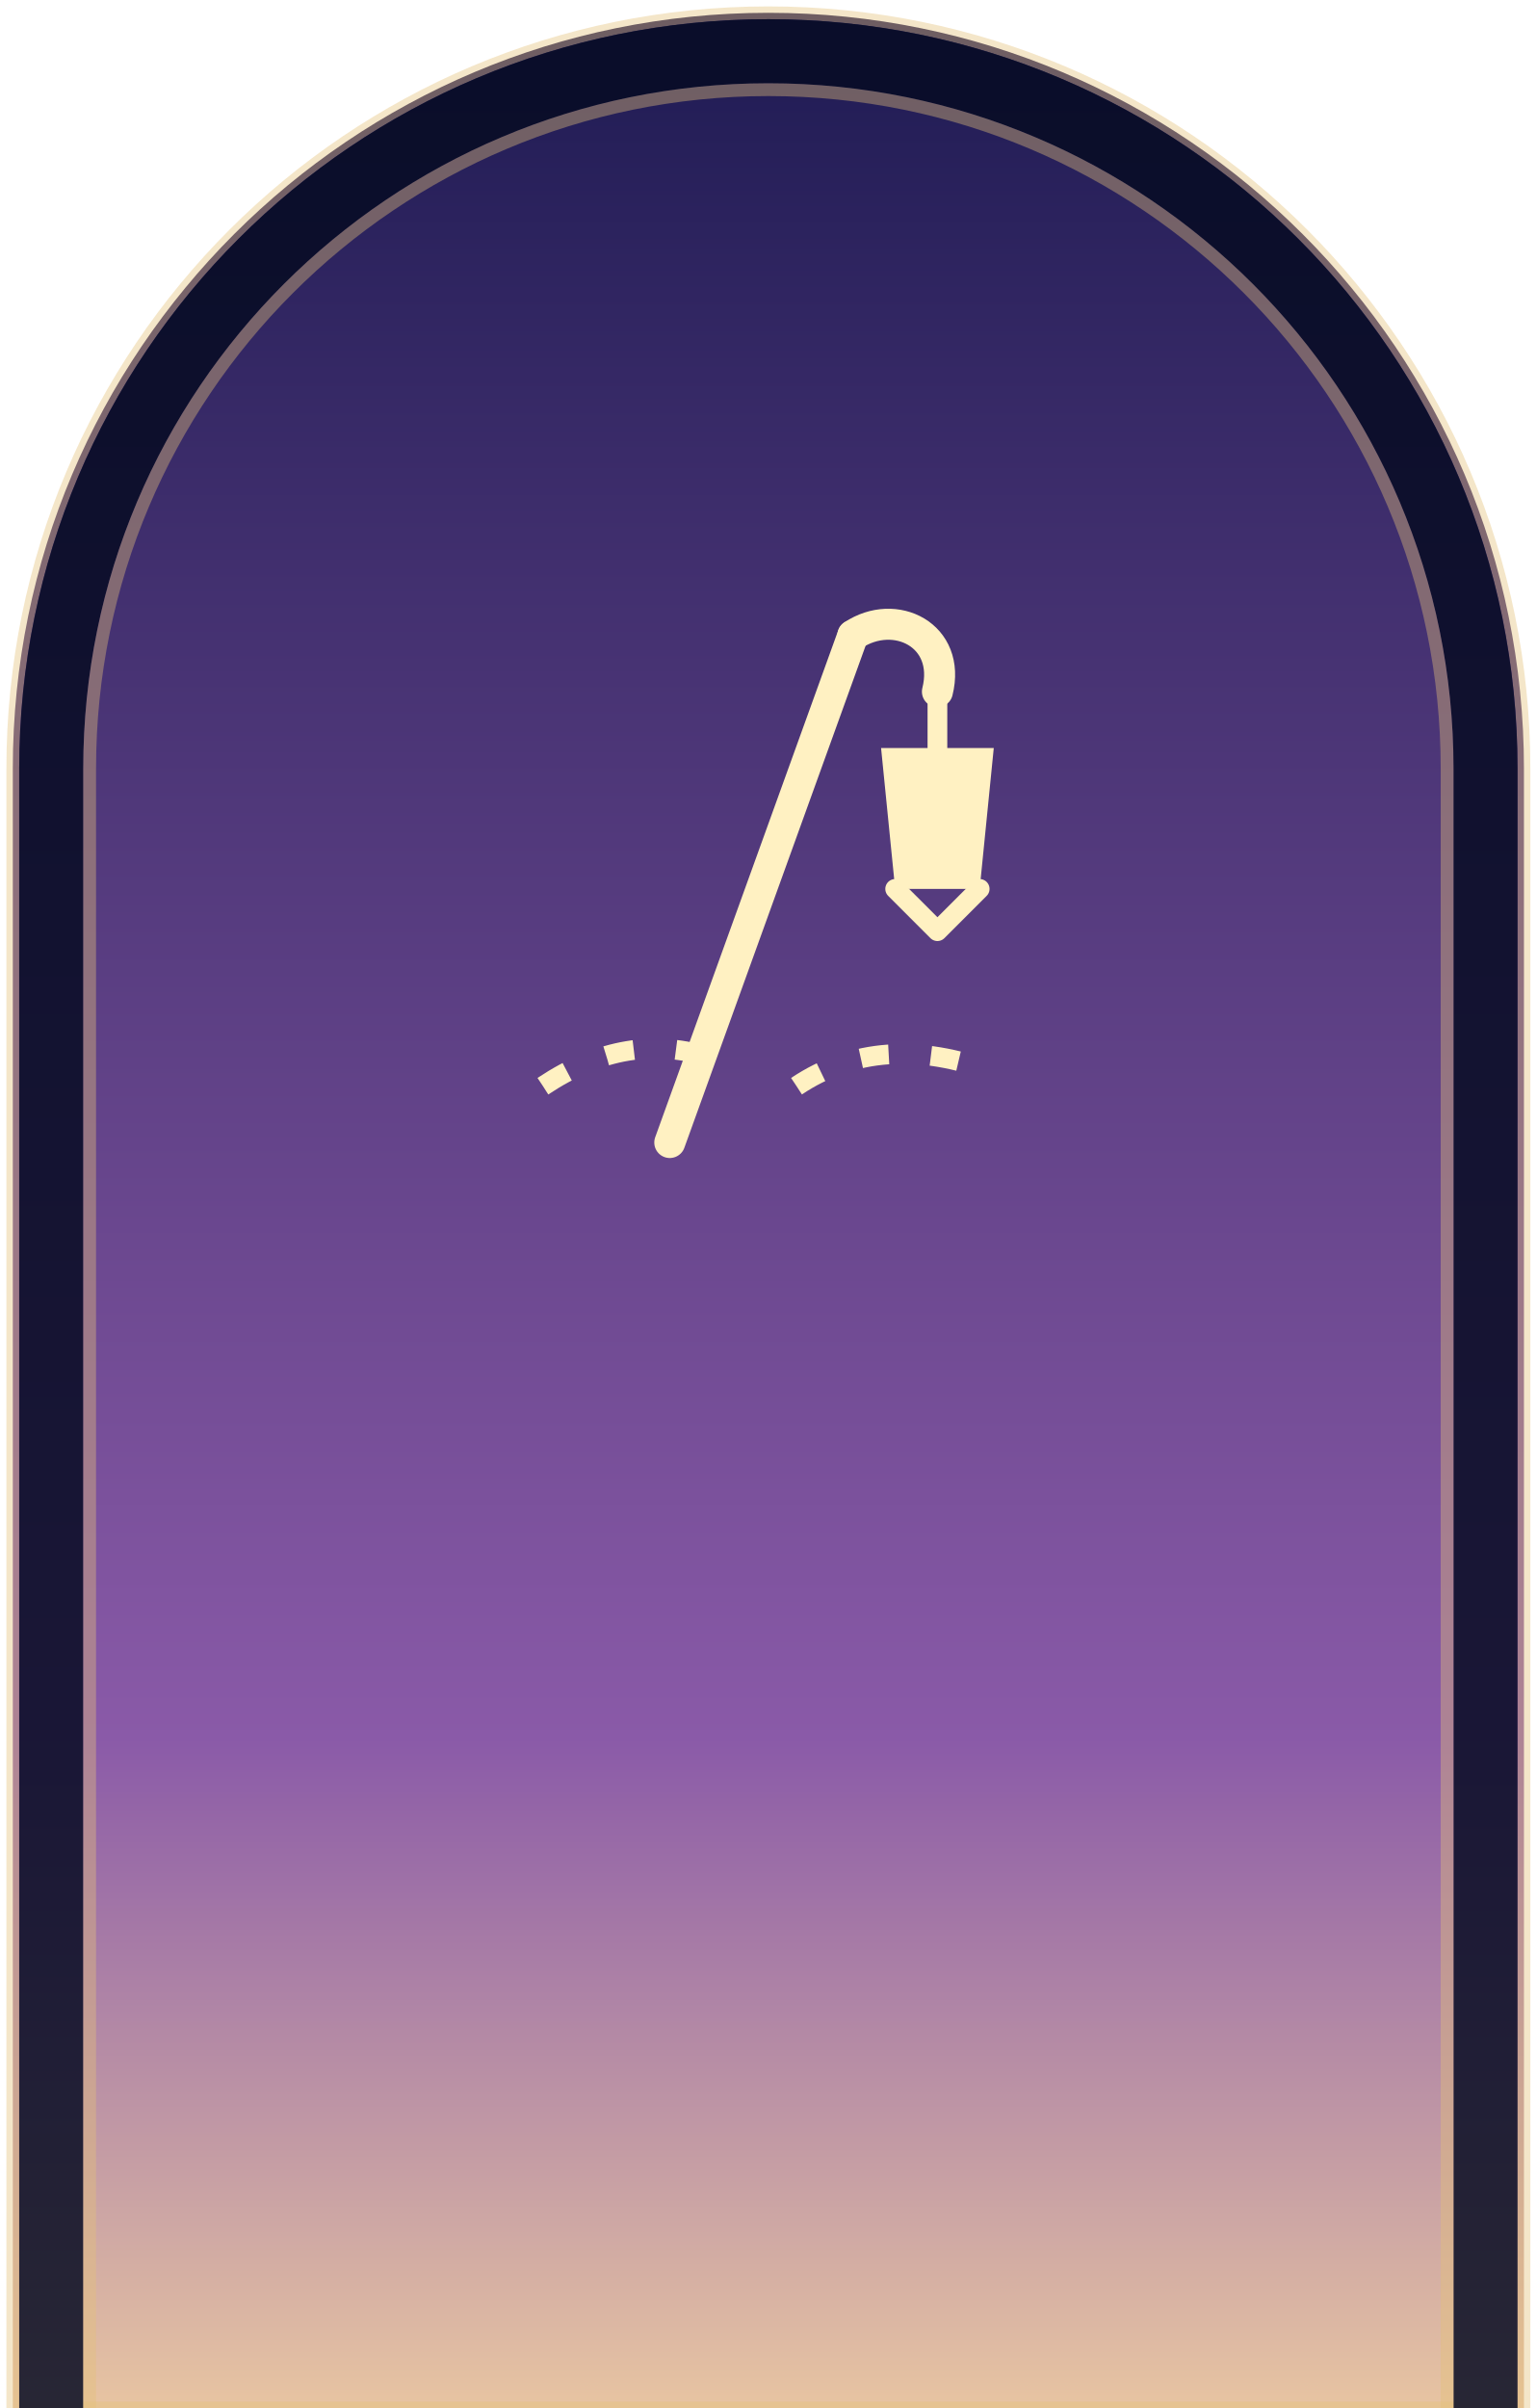
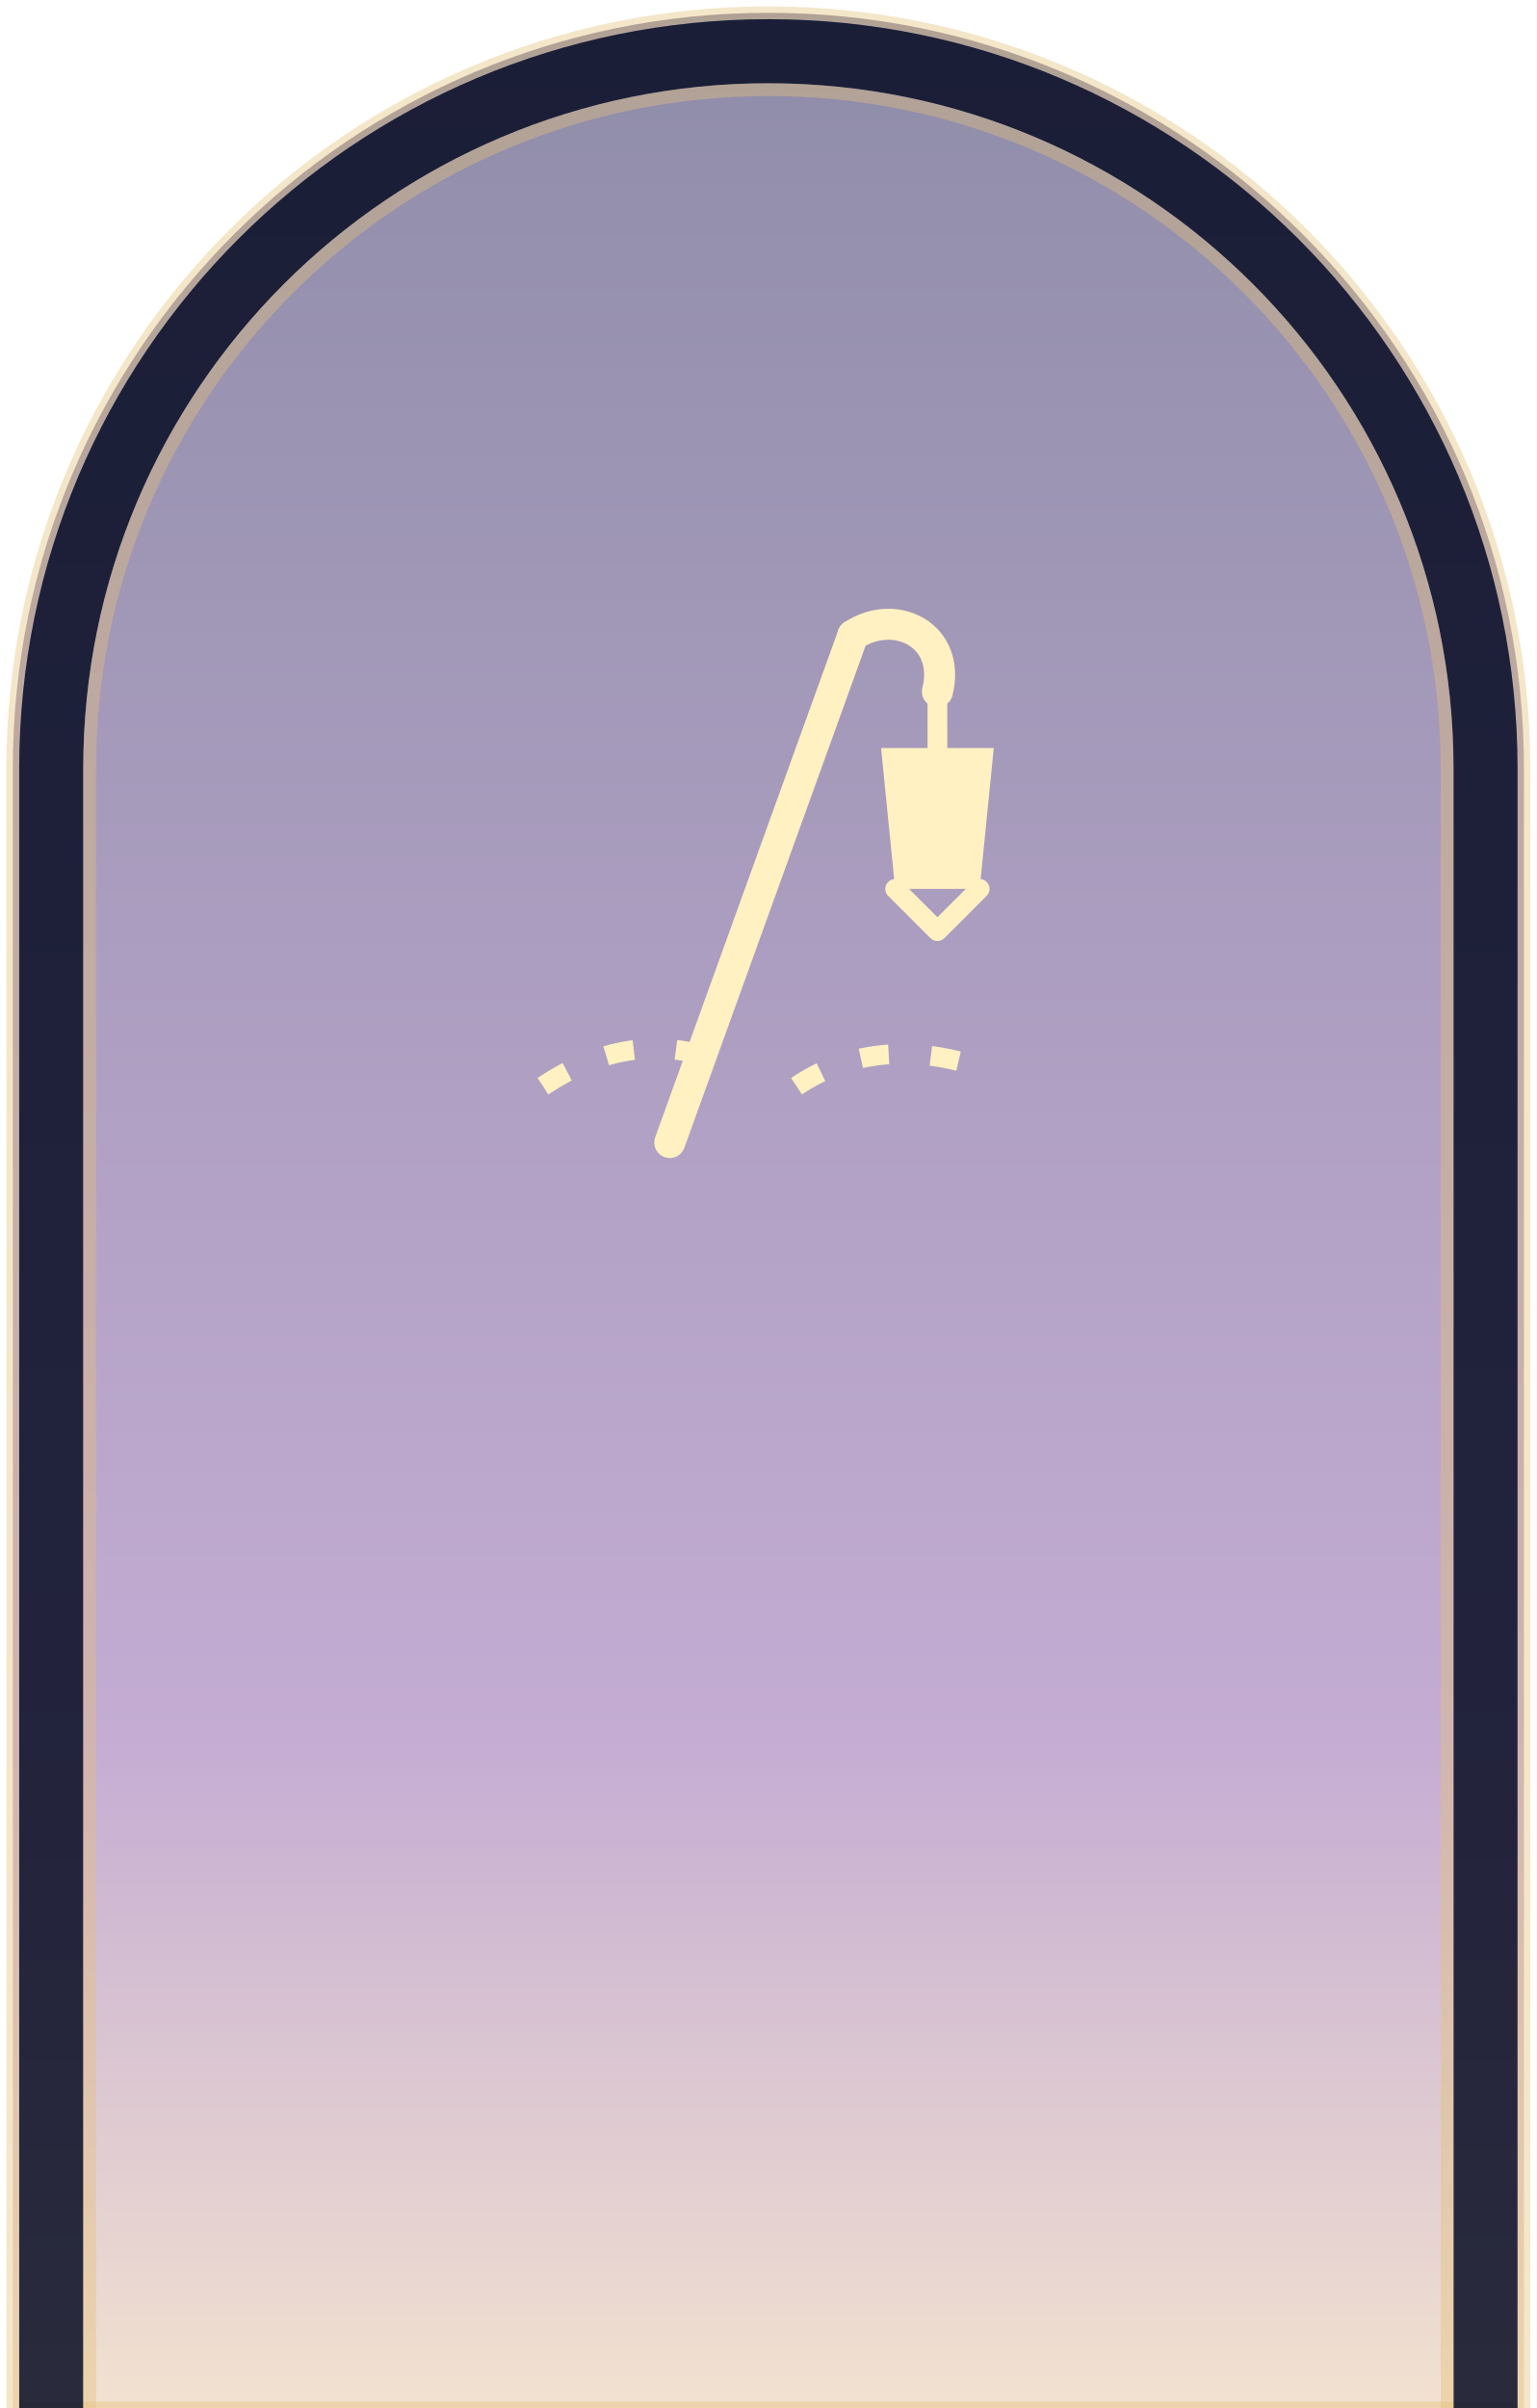
<svg xmlns="http://www.w3.org/2000/svg" viewBox="0 0 120 188">
  <defs>
    <linearGradient id="a" x1="0" y1="0" x2="0" y2="1">
      <stop offset="0" stop-color="#1d1a52" />
      <stop offset=".72" stop-color="#8a5aa8" />
      <stop offset="1" stop-color="#e9c6a2" />
    </linearGradient>
    <radialGradient id="r" gradientUnits="userSpaceOnUse" cx="60" cy="66" r="100">
      <stop offset=".1" stop-color="#fff" stop-opacity=".22" />
      <stop offset=".7" stop-color="#fff" stop-opacity="0" />
    </radialGradient>
    <clipPath id="c">
      <path d="M1,188 V60 A59,59 0 0 1 119,60 V188Z" />
    </clipPath>
  </defs>
  <g clip-path="url(#c)">
-     <rect width="120" height="188" fill="url(#a)" />
+     <rect width="120" height="188" fill="url(#a)" fill-opacity=".5" />
  </g>
  <path d="M1,188 V60 A59,59 0 0 1 119,60 V188Z" fill="none" stroke="#e3c27a" stroke-opacity="0.4" />
  <path d="M4,188 V60 A56,56 0 0 1 116,60 V188" fill="none" stroke="#070b22" stroke-opacity=".85" stroke-width="5" />
  <path d="M7,188 V60 A53,53 0 0 1 113,60 V188" fill="none" stroke="#e3c27a" stroke-opacity="0.4" />
  <g transform="translate(33.6 40.8) scale(1.1)">
    <path d="M17,44 L30,8" fill="none" stroke="#fff1c2" stroke-width="2.2" stroke-linecap="round" stroke-linejoin="round" />
    <path d="M30,8 C33,6 37,8 36,12" fill="none" stroke="#fff1c2" stroke-width="2.2" stroke-linecap="round" stroke-linejoin="round" />
    <path d="M36,12 V16" fill="none" stroke="#fff1c2" stroke-linecap="round" stroke-linejoin="round" stroke-width="1.4" />
    <path d="M32,16 H40 L39,26 H33Z" fill="#fff1c2" />
    <path d="M33,26 L36,29 L39,26" fill="none" stroke="#fff1c2" stroke-linecap="round" stroke-linejoin="round" stroke-width="1.4" />
    <path d="M8,40 Q14,36 20,38 M26,40 Q32,36 40,39" fill="none" stroke="#fff1c2" stroke-width="1.4" stroke-dasharray="2 3" />
  </g>
</svg>
